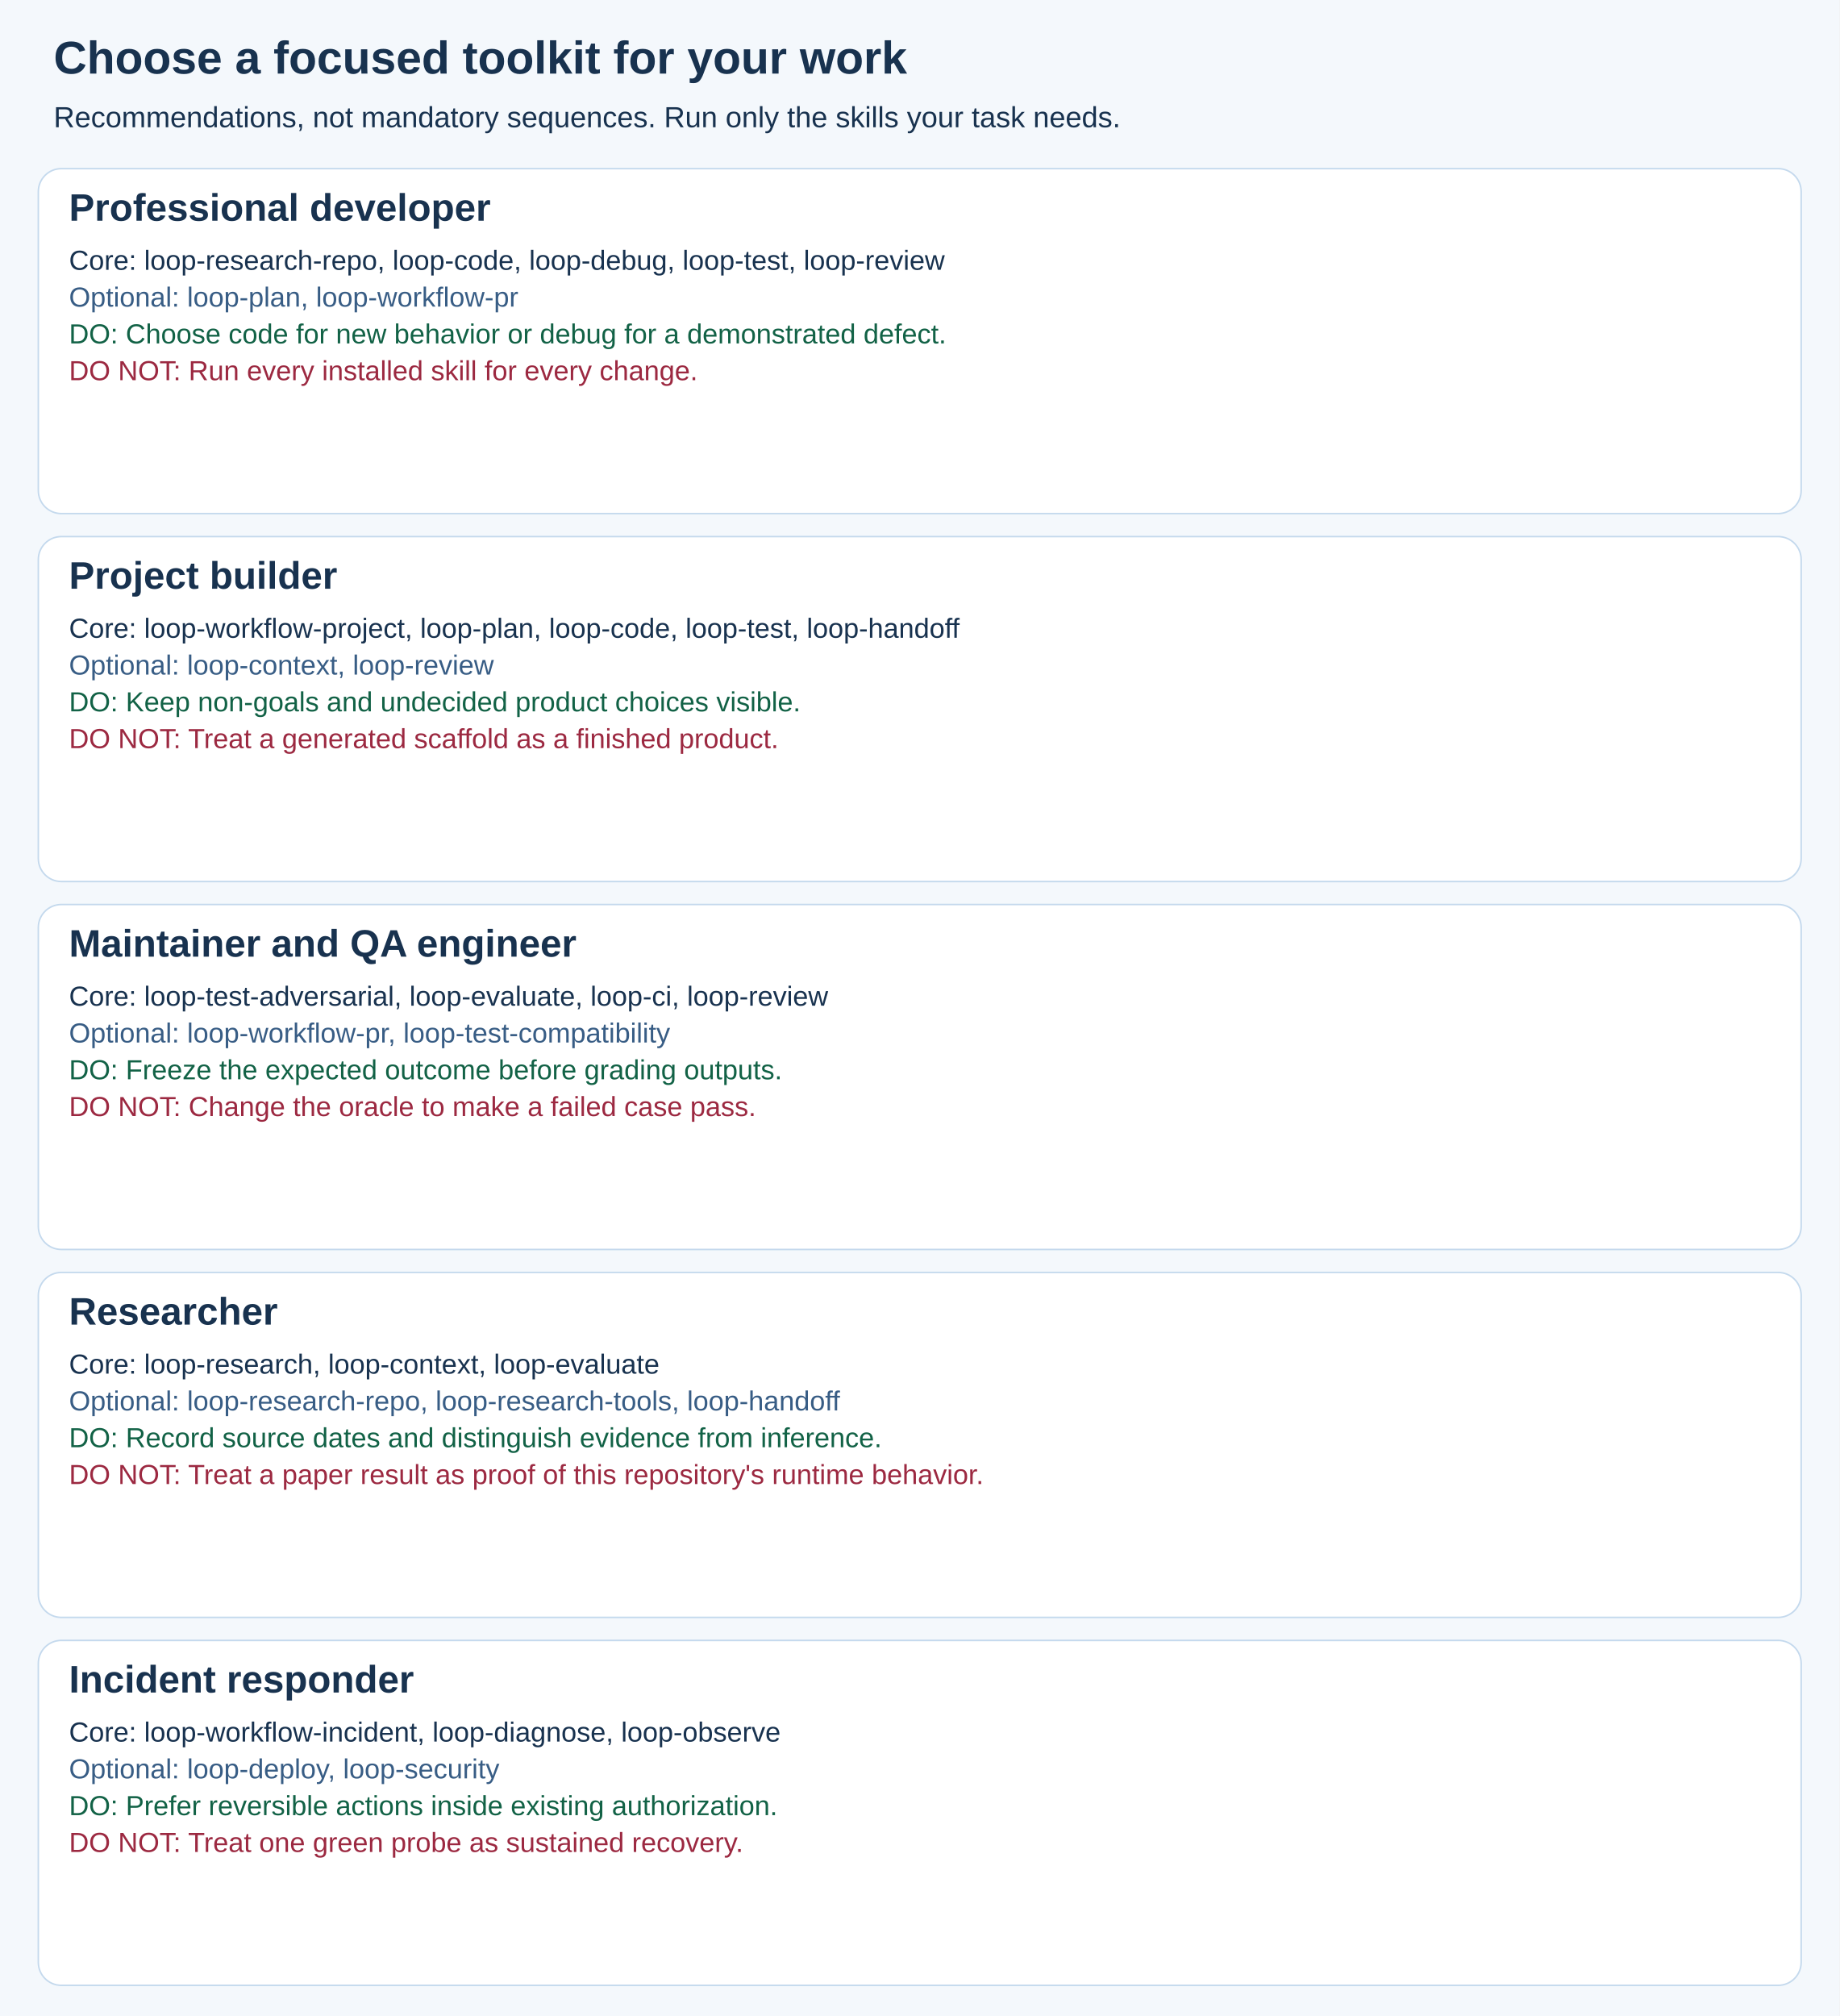
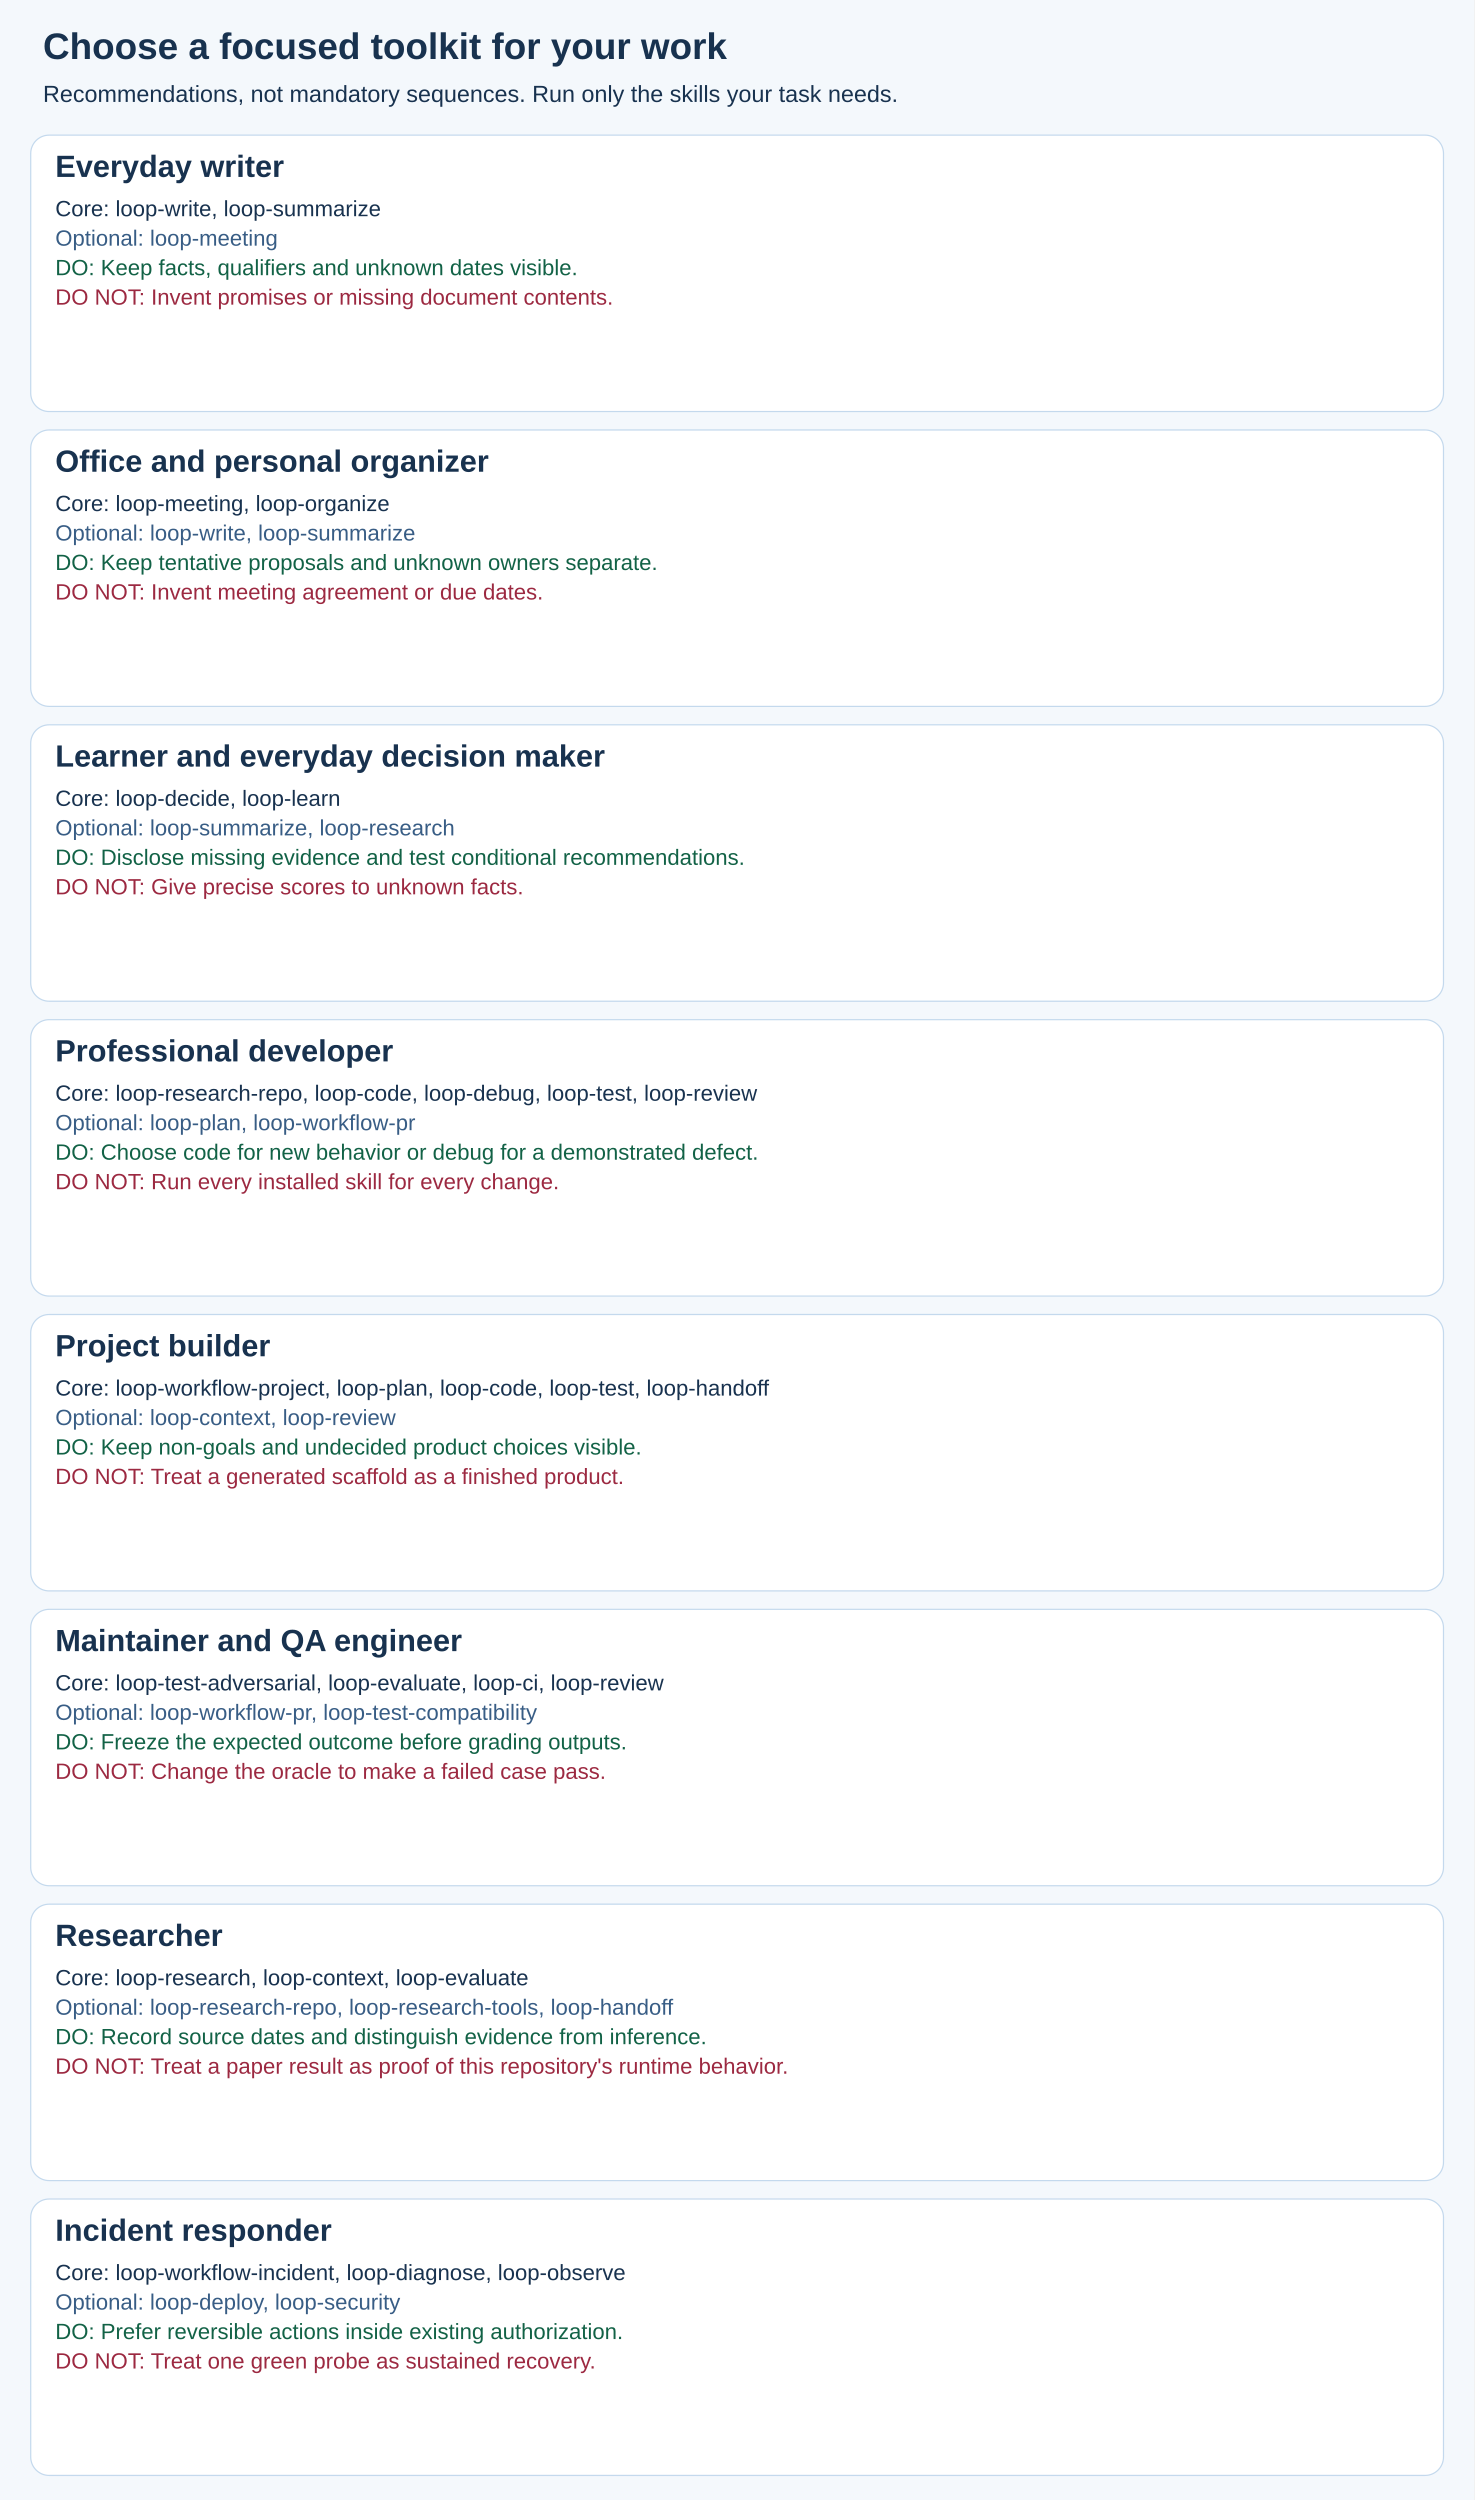
- <svg xmlns="http://www.w3.org/2000/svg" width="1200" height="1315" viewBox="0 0 1200 1315" role="img" aria-labelledby="title desc">
+ <svg xmlns="http://www.w3.org/2000/svg" width="1200" height="2035" viewBox="0 0 1200 2035" role="img" aria-labelledby="title desc">
  <rect width="1200" height="100%" fill="#f4f8fc" />
  <g font-family="Arial, sans-serif" fill="#18324f">
    <text x="35" y="48" font-size="30" font-weight="bold">Choose a focused toolkit for your work</text>
    <text x="35" y="83" font-size="19">Recommendations, not mandatory sequences. Run only the skills your task needs.</text>
    <rect x="25" y="110" width="1150" height="225" rx="15" fill="white" stroke="#c4d9ed" />
-     <text x="45" y="144" font-size="25" font-weight="bold">Professional developer</text>
-     <text x="45" y="176" font-size="18" fill="#18324f">Core: loop-research-repo, loop-code, loop-debug, loop-test, loop-review</text>
-     <text x="45" y="200" font-size="18" fill="#385d85">Optional: loop-plan, loop-workflow-pr</text>
-     <text x="45" y="224" font-size="18" fill="#126246">DO: Choose code for new behavior or debug for a demonstrated defect.</text>
-     <text x="45" y="248" font-size="18" fill="#9c2941">DO NOT: Run every installed skill for every change.</text>
+     <text x="45" y="144" font-size="25" font-weight="bold">Everyday writer</text>
+     <text x="45" y="176" font-size="18" fill="#18324f">Core: loop-write, loop-summarize</text>
+     <text x="45" y="200" font-size="18" fill="#385d85">Optional: loop-meeting</text>
+     <text x="45" y="224" font-size="18" fill="#126246">DO: Keep facts, qualifiers and unknown dates visible.</text>
+     <text x="45" y="248" font-size="18" fill="#9c2941">DO NOT: Invent promises or missing document contents.</text>
    <rect x="25" y="350" width="1150" height="225" rx="15" fill="white" stroke="#c4d9ed" />
-     <text x="45" y="384" font-size="25" font-weight="bold">Project builder</text>
-     <text x="45" y="416" font-size="18" fill="#18324f">Core: loop-workflow-project, loop-plan, loop-code, loop-test, loop-handoff</text>
-     <text x="45" y="440" font-size="18" fill="#385d85">Optional: loop-context, loop-review</text>
-     <text x="45" y="464" font-size="18" fill="#126246">DO: Keep non-goals and undecided product choices visible.</text>
-     <text x="45" y="488" font-size="18" fill="#9c2941">DO NOT: Treat a generated scaffold as a finished product.</text>
+     <text x="45" y="384" font-size="25" font-weight="bold">Office and personal organizer</text>
+     <text x="45" y="416" font-size="18" fill="#18324f">Core: loop-meeting, loop-organize</text>
+     <text x="45" y="440" font-size="18" fill="#385d85">Optional: loop-write, loop-summarize</text>
+     <text x="45" y="464" font-size="18" fill="#126246">DO: Keep tentative proposals and unknown owners separate.</text>
+     <text x="45" y="488" font-size="18" fill="#9c2941">DO NOT: Invent meeting agreement or due dates.</text>
    <rect x="25" y="590" width="1150" height="225" rx="15" fill="white" stroke="#c4d9ed" />
-     <text x="45" y="624" font-size="25" font-weight="bold">Maintainer and QA engineer</text>
-     <text x="45" y="656" font-size="18" fill="#18324f">Core: loop-test-adversarial, loop-evaluate, loop-ci, loop-review</text>
-     <text x="45" y="680" font-size="18" fill="#385d85">Optional: loop-workflow-pr, loop-test-compatibility</text>
-     <text x="45" y="704" font-size="18" fill="#126246">DO: Freeze the expected outcome before grading outputs.</text>
-     <text x="45" y="728" font-size="18" fill="#9c2941">DO NOT: Change the oracle to make a failed case pass.</text>
+     <text x="45" y="624" font-size="25" font-weight="bold">Learner and everyday decision maker</text>
+     <text x="45" y="656" font-size="18" fill="#18324f">Core: loop-decide, loop-learn</text>
+     <text x="45" y="680" font-size="18" fill="#385d85">Optional: loop-summarize, loop-research</text>
+     <text x="45" y="704" font-size="18" fill="#126246">DO: Disclose missing evidence and test conditional recommendations.</text>
+     <text x="45" y="728" font-size="18" fill="#9c2941">DO NOT: Give precise scores to unknown facts.</text>
    <rect x="25" y="830" width="1150" height="225" rx="15" fill="white" stroke="#c4d9ed" />
-     <text x="45" y="864" font-size="25" font-weight="bold">Researcher</text>
-     <text x="45" y="896" font-size="18" fill="#18324f">Core: loop-research, loop-context, loop-evaluate</text>
-     <text x="45" y="920" font-size="18" fill="#385d85">Optional: loop-research-repo, loop-research-tools, loop-handoff</text>
-     <text x="45" y="944" font-size="18" fill="#126246">DO: Record source dates and distinguish evidence from inference.</text>
-     <text x="45" y="968" font-size="18" fill="#9c2941">DO NOT: Treat a paper result as proof of this repository's runtime behavior.</text>
+     <text x="45" y="864" font-size="25" font-weight="bold">Professional developer</text>
+     <text x="45" y="896" font-size="18" fill="#18324f">Core: loop-research-repo, loop-code, loop-debug, loop-test, loop-review</text>
+     <text x="45" y="920" font-size="18" fill="#385d85">Optional: loop-plan, loop-workflow-pr</text>
+     <text x="45" y="944" font-size="18" fill="#126246">DO: Choose code for new behavior or debug for a demonstrated defect.</text>
+     <text x="45" y="968" font-size="18" fill="#9c2941">DO NOT: Run every installed skill for every change.</text>
    <rect x="25" y="1070" width="1150" height="225" rx="15" fill="white" stroke="#c4d9ed" />
-     <text x="45" y="1104" font-size="25" font-weight="bold">Incident responder</text>
-     <text x="45" y="1136" font-size="18" fill="#18324f">Core: loop-workflow-incident, loop-diagnose, loop-observe</text>
-     <text x="45" y="1160" font-size="18" fill="#385d85">Optional: loop-deploy, loop-security</text>
-     <text x="45" y="1184" font-size="18" fill="#126246">DO: Prefer reversible actions inside existing authorization.</text>
-     <text x="45" y="1208" font-size="18" fill="#9c2941">DO NOT: Treat one green probe as sustained recovery.</text>
+     <text x="45" y="1104" font-size="25" font-weight="bold">Project builder</text>
+     <text x="45" y="1136" font-size="18" fill="#18324f">Core: loop-workflow-project, loop-plan, loop-code, loop-test, loop-handoff</text>
+     <text x="45" y="1160" font-size="18" fill="#385d85">Optional: loop-context, loop-review</text>
+     <text x="45" y="1184" font-size="18" fill="#126246">DO: Keep non-goals and undecided product choices visible.</text>
+     <text x="45" y="1208" font-size="18" fill="#9c2941">DO NOT: Treat a generated scaffold as a finished product.</text>
+     <rect x="25" y="1310" width="1150" height="225" rx="15" fill="white" stroke="#c4d9ed" />
+     <text x="45" y="1344" font-size="25" font-weight="bold">Maintainer and QA engineer</text>
+     <text x="45" y="1376" font-size="18" fill="#18324f">Core: loop-test-adversarial, loop-evaluate, loop-ci, loop-review</text>
+     <text x="45" y="1400" font-size="18" fill="#385d85">Optional: loop-workflow-pr, loop-test-compatibility</text>
+     <text x="45" y="1424" font-size="18" fill="#126246">DO: Freeze the expected outcome before grading outputs.</text>
+     <text x="45" y="1448" font-size="18" fill="#9c2941">DO NOT: Change the oracle to make a failed case pass.</text>
+     <rect x="25" y="1550" width="1150" height="225" rx="15" fill="white" stroke="#c4d9ed" />
+     <text x="45" y="1584" font-size="25" font-weight="bold">Researcher</text>
+     <text x="45" y="1616" font-size="18" fill="#18324f">Core: loop-research, loop-context, loop-evaluate</text>
+     <text x="45" y="1640" font-size="18" fill="#385d85">Optional: loop-research-repo, loop-research-tools, loop-handoff</text>
+     <text x="45" y="1664" font-size="18" fill="#126246">DO: Record source dates and distinguish evidence from inference.</text>
+     <text x="45" y="1688" font-size="18" fill="#9c2941">DO NOT: Treat a paper result as proof of this repository's runtime behavior.</text>
+     <rect x="25" y="1790" width="1150" height="225" rx="15" fill="white" stroke="#c4d9ed" />
+     <text x="45" y="1824" font-size="25" font-weight="bold">Incident responder</text>
+     <text x="45" y="1856" font-size="18" fill="#18324f">Core: loop-workflow-incident, loop-diagnose, loop-observe</text>
+     <text x="45" y="1880" font-size="18" fill="#385d85">Optional: loop-deploy, loop-security</text>
+     <text x="45" y="1904" font-size="18" fill="#126246">DO: Prefer reversible actions inside existing authorization.</text>
+     <text x="45" y="1928" font-size="18" fill="#9c2941">DO NOT: Treat one green probe as sustained recovery.</text>
  </g>
</svg>
